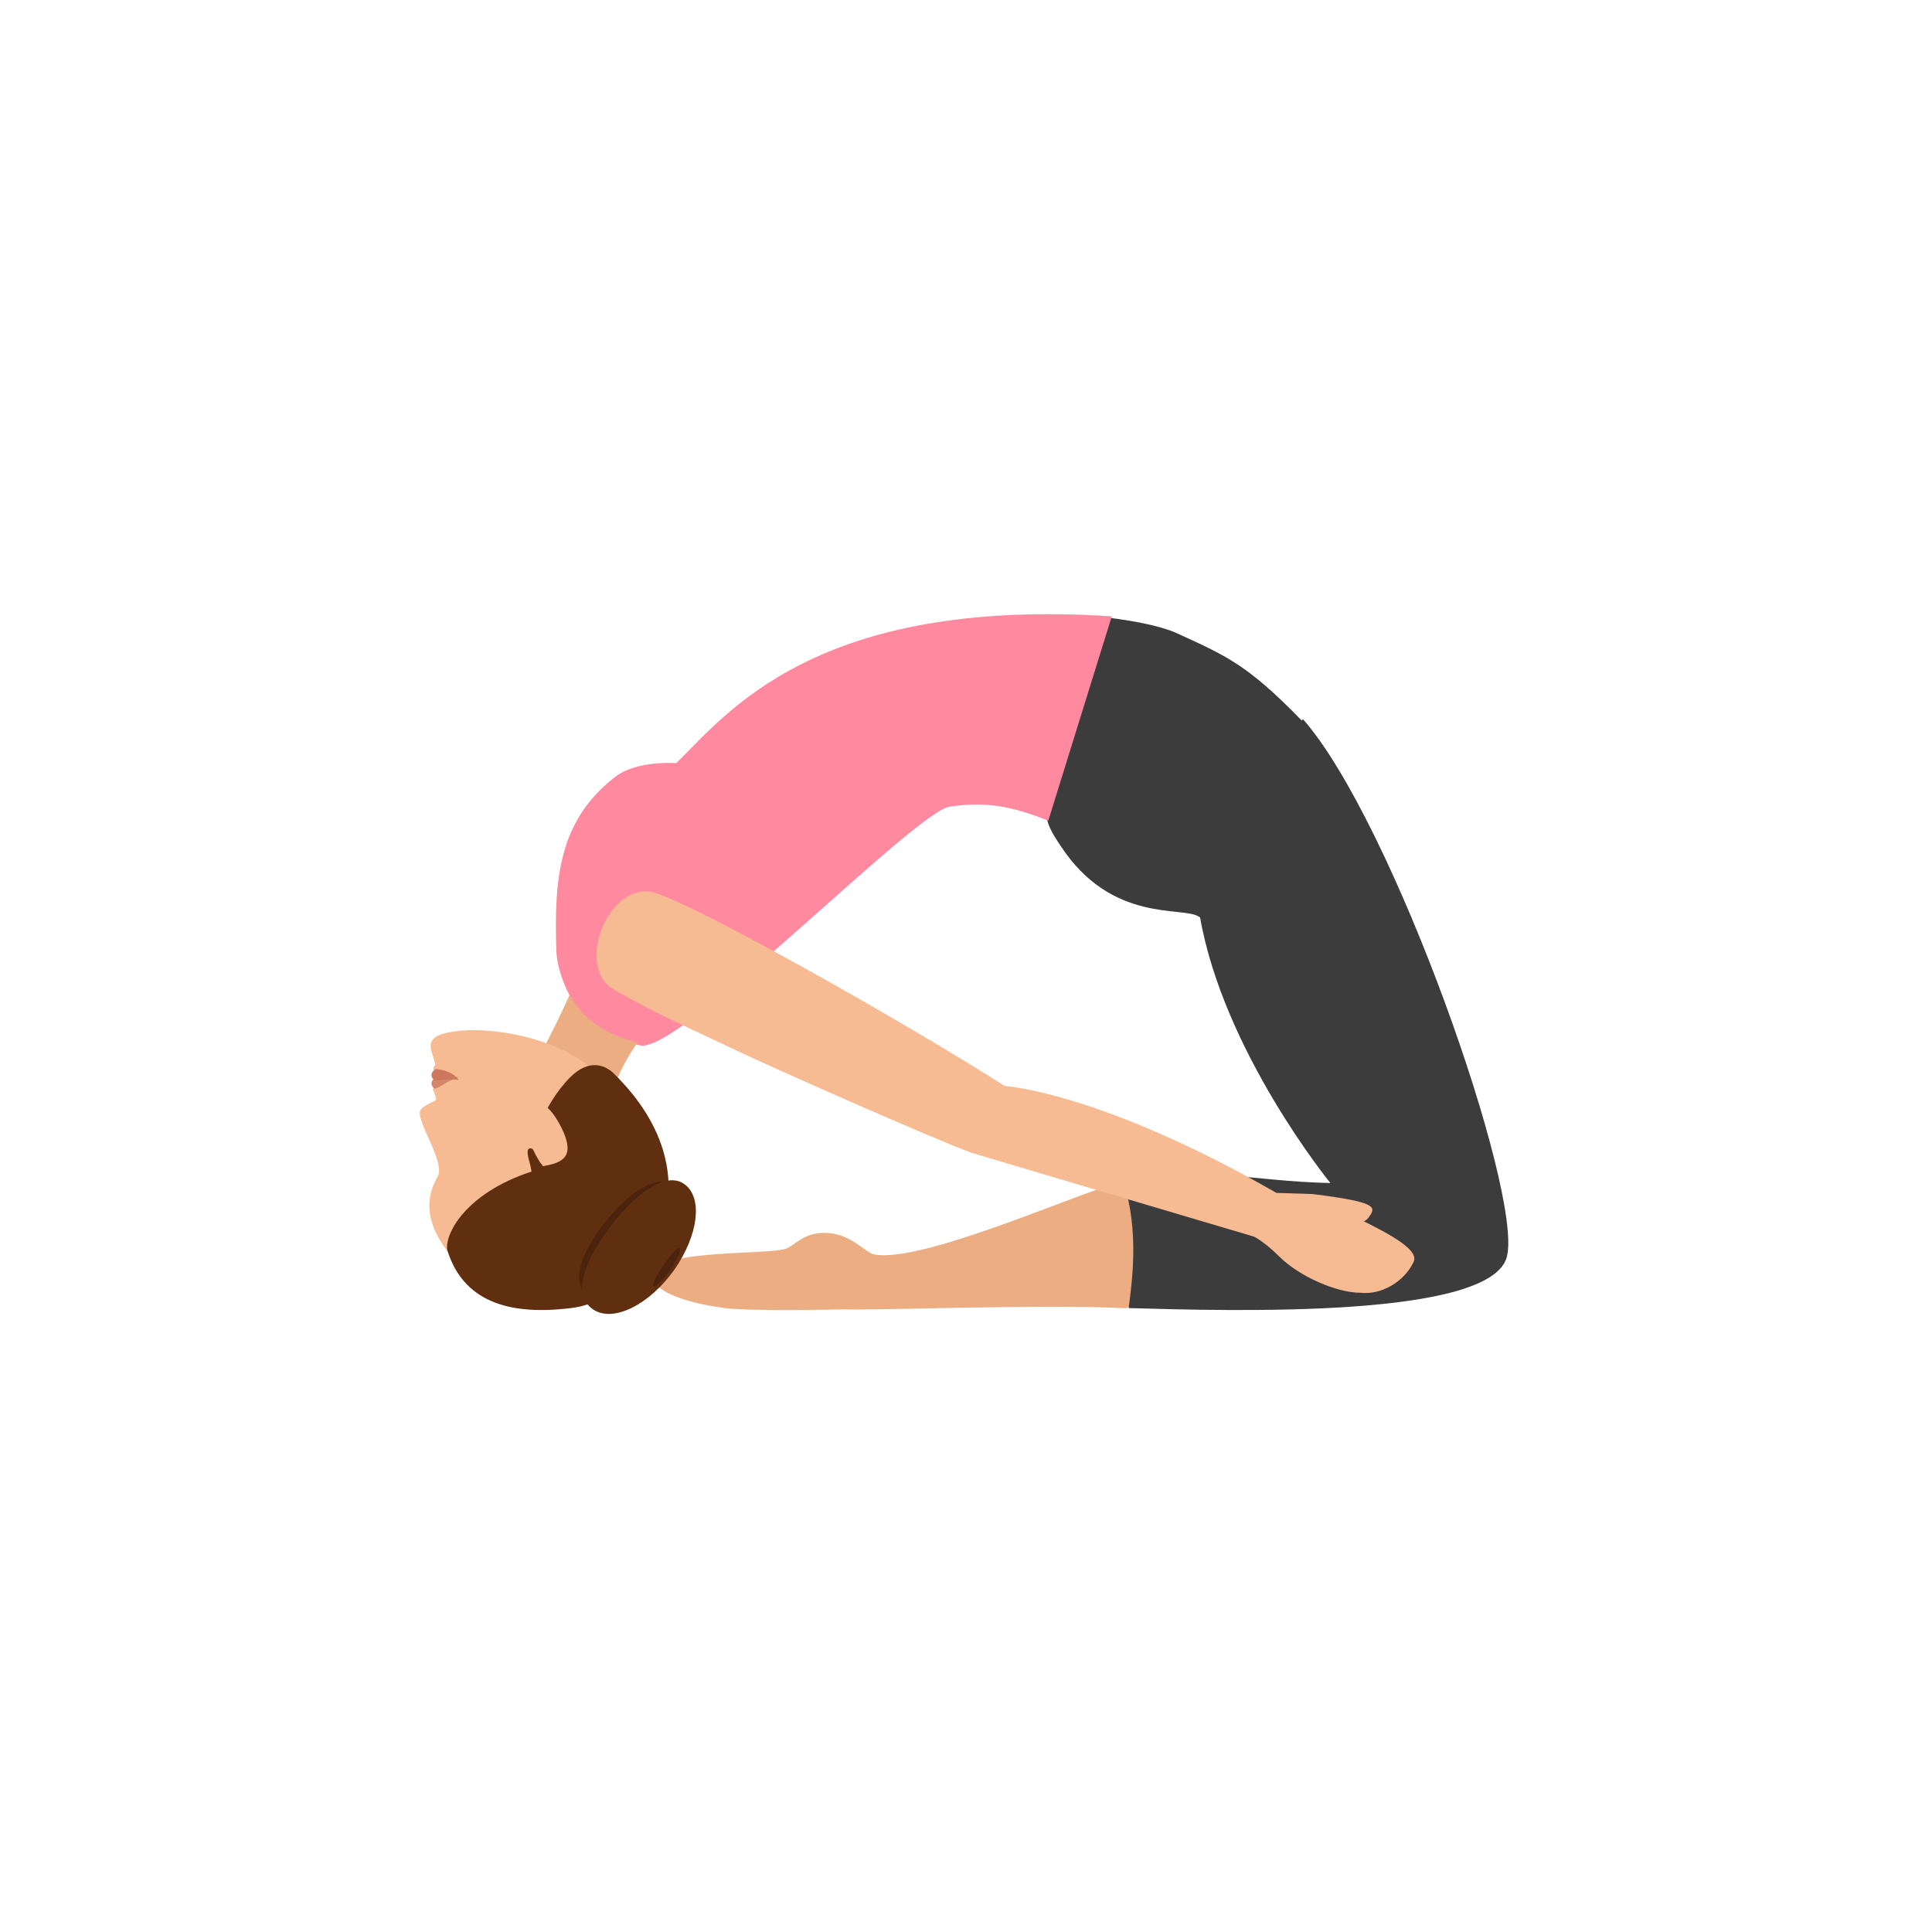
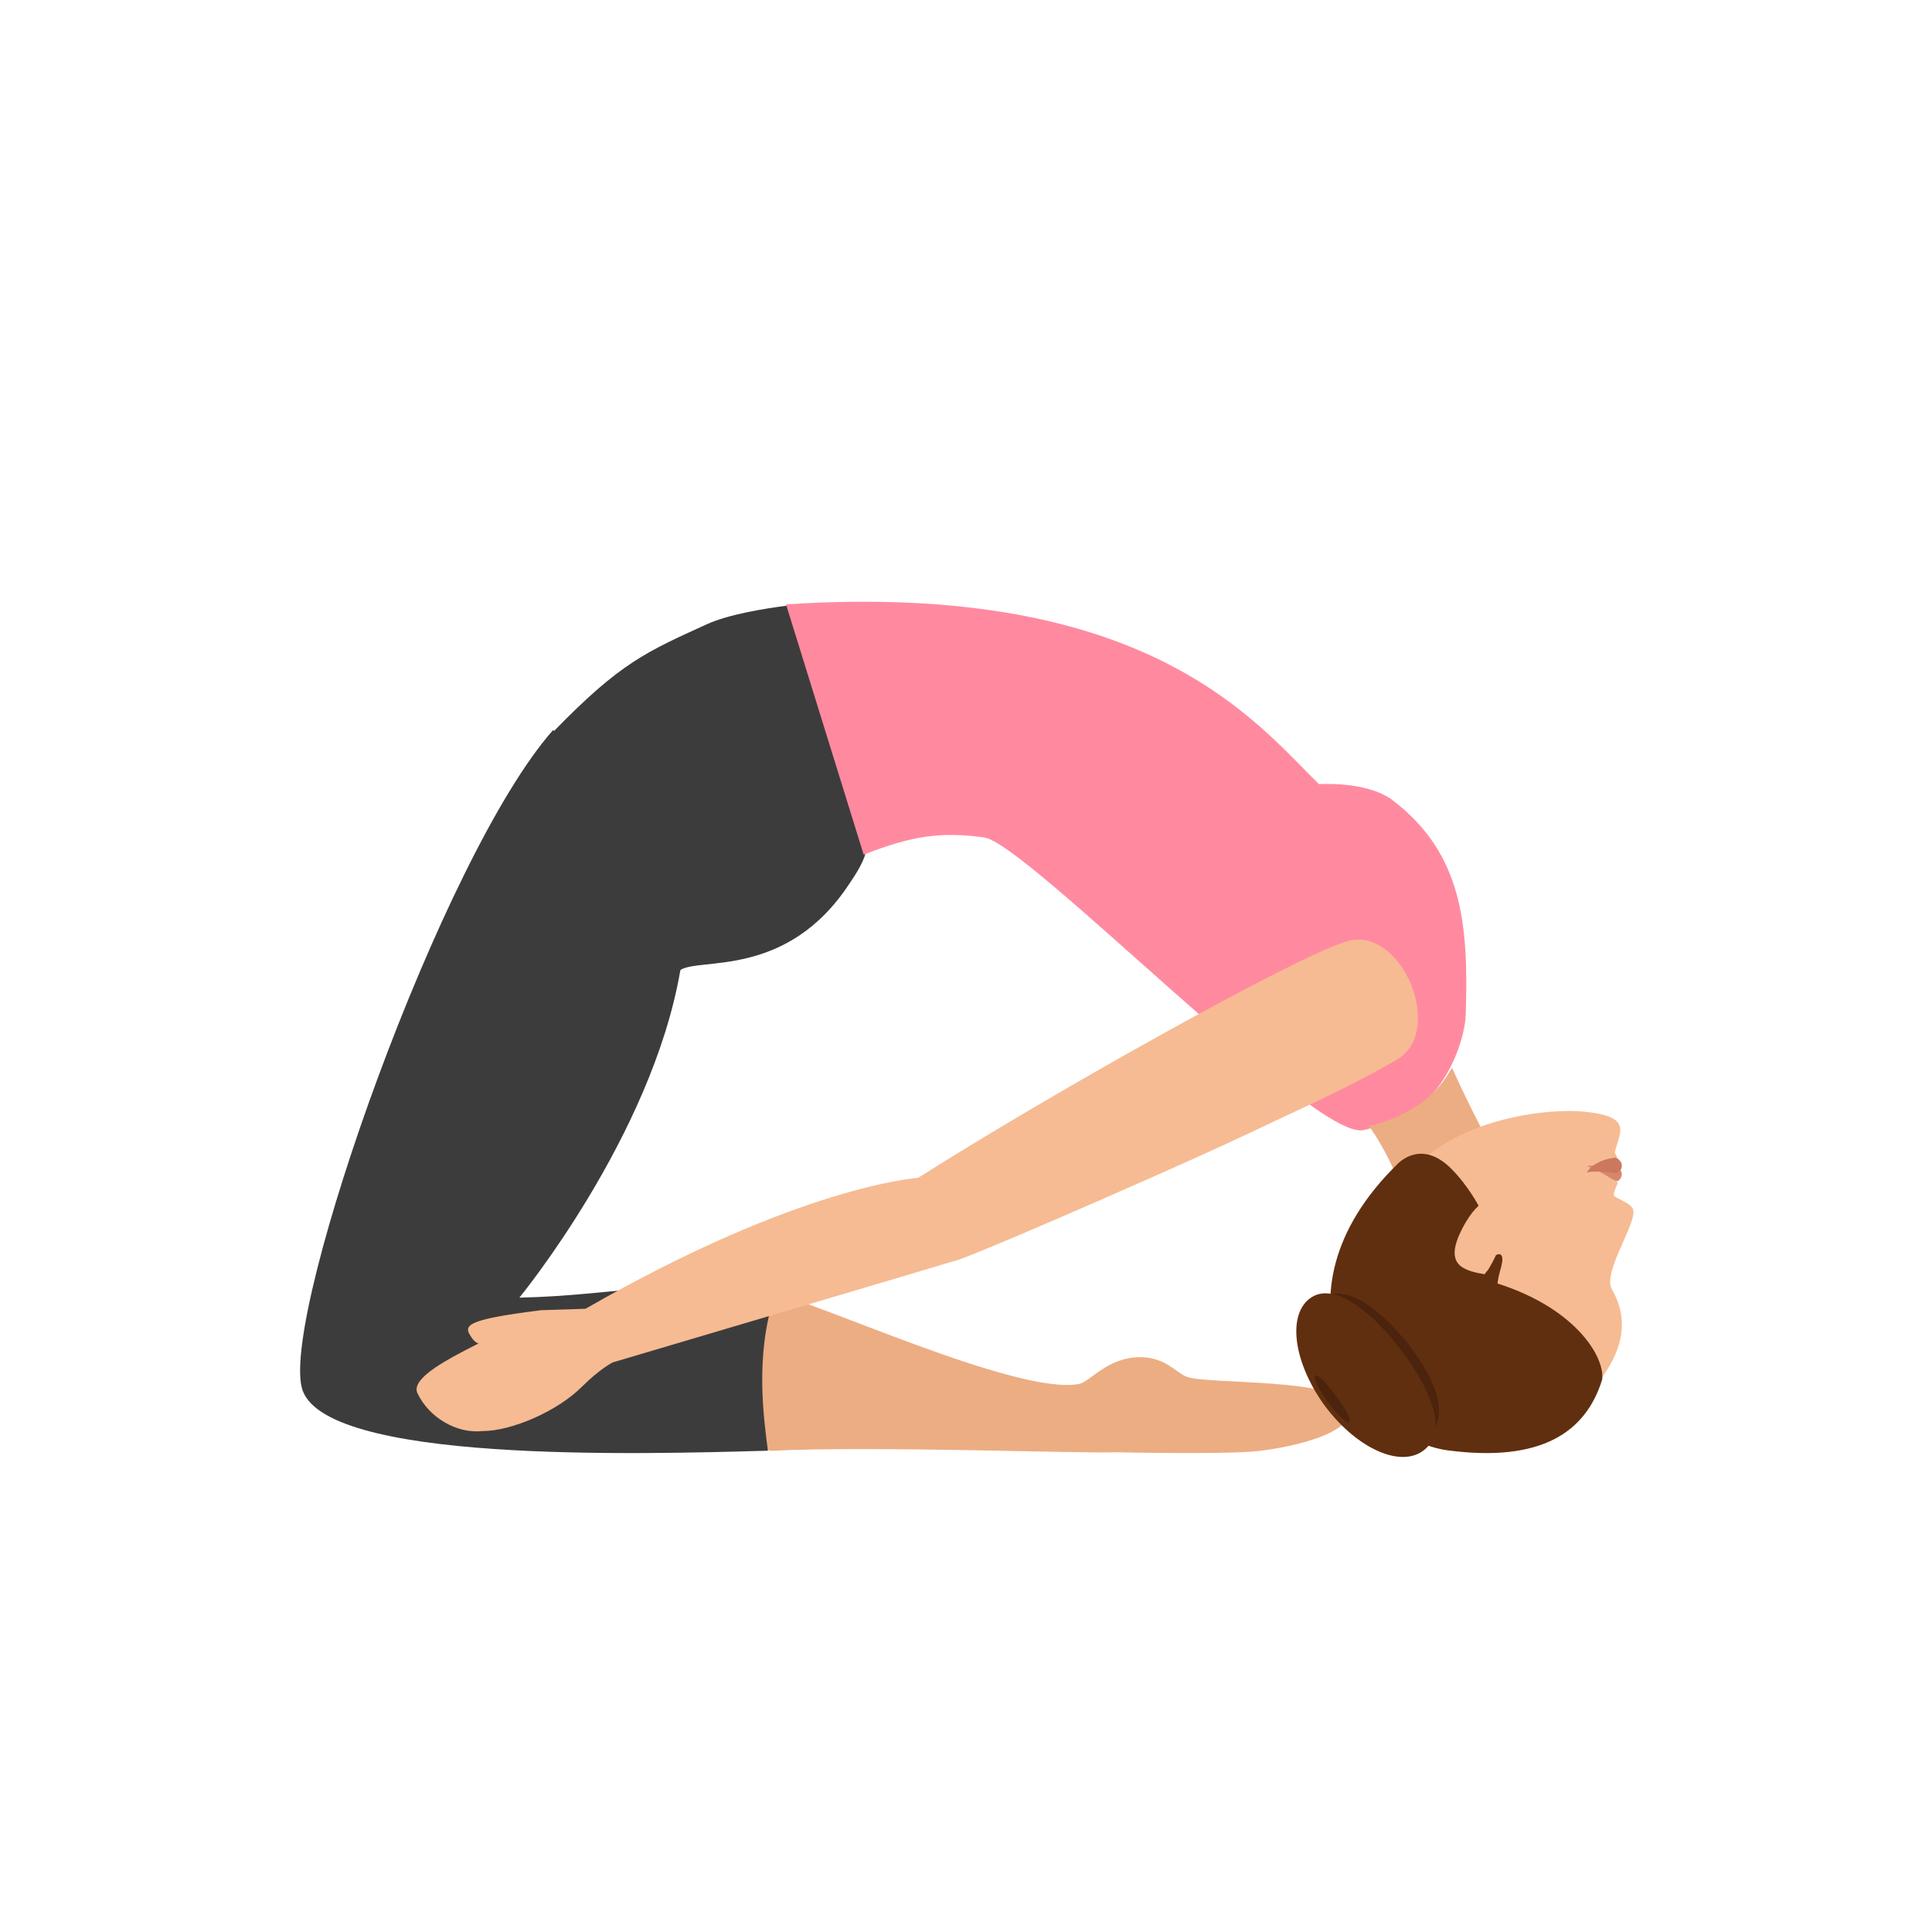
<svg xmlns="http://www.w3.org/2000/svg" width="497" height="497" viewBox="0 0 497 497" fill="none">
-   <path d="M269.428 211.131C270.028 213.528 272.13 216.524 272.73 217.423C285.939 237.794 304.552 233.001 308.455 235.847C312.508 238.993 342.079 192.707 334.874 185.367C320.914 170.987 315.51 168.74 302.751 162.898C298.098 160.801 290.593 159.603 285.939 159.004C282.937 158.554 266.125 198.699 269.428 211.131Z" fill="#3D3C3C" />
-   <path d="M168.121 327.362C169.768 321.35 197.923 322.853 202.266 321.2C204.513 320.298 206.759 317.143 212.001 317.143C218.89 317.143 222.484 322.252 224.88 322.703C237.909 325.107 281.49 304.97 288.828 304.068C303.655 302.265 294.819 336.679 289.427 336.528C268.311 335.477 224.581 337.13 217.092 336.829C217.092 336.829 191.184 337.43 185.643 336.378C182.198 335.927 166.473 333.373 168.121 327.362Z" fill="#ECAD83" />
-   <path d="M342.23 304.328C321.238 303.875 309.992 299.646 289 304.026C293.048 316.563 291.249 329.402 290.349 336.502C317.039 337.257 383.764 339.22 387.663 323.209C391.711 306.594 358.424 211.433 335.183 185C335.183 185 305.344 215.814 308.643 235.601C314.64 270.493 342.23 304.328 342.23 304.328Z" fill="#3D3C3C" />
-   <path d="M158.539 199.629C143.861 210.805 142.513 225.605 143.112 244.482C143.262 250.372 147.156 259.282 151.799 262.907C155.544 265.927 159.737 267.89 164.68 268.947C175.015 271.062 235.375 208.691 244.362 207.482C253.199 206.274 259.34 207.029 269.674 211.107L286 158.552C209.613 153.569 186.997 183.621 173.966 196.307C174.116 196.307 164.081 195.552 158.539 199.629Z" fill="#FF8AA0" />
-   <path d="M146.495 256C146.495 256 142.489 265.188 137 274.828L155.099 292C155.692 279.347 164 268.201 164 268.201C149.61 264.586 147.236 256.151 146.495 256Z" fill="#ECAD83" />
-   <path d="M112.553 302.746C107.771 310.924 112.254 318.211 115.393 322.226C125.256 334.569 134.223 334.866 145.582 333.379C160.676 331.446 161.274 291.295 159.032 284.752C153.353 267.948 128.544 264.23 118.681 265.123C107.771 266.164 111.059 269.584 111.955 273.748C111.955 273.896 111.507 274.64 111.507 274.64C111.656 276.127 112.105 278.06 111.358 280.291C111.358 280.291 111.955 281.629 112.105 282.224C112.254 282.67 112.254 282.968 111.656 283.265C110.162 284.008 108.667 284.752 108.219 285.496C106.575 287.875 114.795 299.028 112.553 302.746Z" fill="#F6BB92" />
-   <path d="M118 277.167C118 277.167 116.94 276.702 111.942 277.323C111.337 277.633 110.428 278.563 111.488 279.804C112.245 280.735 114.517 278.098 118 277.167Z" fill="#D6876B" />
-   <path d="M118 277.85C118 277.85 116.703 275.45 112.234 275C111.658 275.15 111.225 275.75 111.081 276.05C110.648 277.55 112.09 278 112.09 278C116.847 277.4 118 277.85 118 277.85Z" fill="#CC785E" />
-   <path d="M147.333 336.434C165.638 334.023 186.622 304.186 157.75 276.007C155.816 274.199 151.648 272.09 146.588 277.213C143.017 280.829 140.784 285.199 140.784 285.199C140.189 286.556 139.445 287.912 138.701 289.569C137.957 291.227 140.189 300.268 138.403 300.871C120.842 305.994 114.442 316.693 115.038 321.515C118.461 332.666 127.837 338.995 147.333 336.434Z" fill="#602F0F" />
-   <path d="M144.384 289.996C140.562 282.457 137.045 282.457 132 283.472L136.434 295.361L139.645 300C144.69 299.13 148.206 297.68 144.384 289.996Z" fill="#F6BB92" />
-   <path d="M172.915 304.764C177.707 307.876 176.809 316.918 170.969 324.922C165.129 332.926 156.594 337.076 151.803 333.963C147.012 330.851 148.659 323.884 154.498 315.88C160.488 307.876 168.274 301.799 172.915 304.764Z" fill="#4C230C" />
-   <path d="M136.158 298.75C136.609 300.253 136.76 301.605 136.91 302.657C137.06 304.16 136.91 305.211 136.91 305.211L142.019 302.657C141.868 301.906 141.868 301.004 141.718 300.253C141.718 300.253 141.117 300.553 140.216 301.004H140.366C139.464 299.952 138.262 298.149 137.06 295.594C137.06 295.594 134.806 294.242 136.158 298.75Z" fill="#602F0F" />
-   <path d="M175.828 304.46C180.937 307.766 179.735 317.683 173.424 326.699C166.963 335.715 157.796 340.223 152.687 336.917C147.578 333.612 149.532 325.948 155.993 316.932C162.304 308.067 170.719 301.154 175.828 304.46Z" fill="#602F0F" />
-   <path d="M174.853 321.026C175.422 321.327 174.283 323.888 172.432 326.6C170.581 329.312 168.587 331.271 168.16 330.969C167.59 330.668 168.587 328.559 170.438 325.847C172.289 323.135 174.283 320.724 174.853 321.026Z" fill="#4C230C" />
-   <path d="M363.659 324.596C366.063 319.487 343.523 311.674 337.663 307.166L328.347 306.865C283.117 280.869 258.474 279.367 258.474 279.367C232.027 262.537 179.735 233.085 168.315 229.629C156.895 226.323 147.578 248.562 157.947 254.573C168.315 260.584 178.082 264.791 188.751 269.9C199.42 275.009 239.991 292.89 249.758 296.497C251.111 296.948 322.637 318.135 322.637 318.135C322.637 318.135 325.341 319.487 329.098 323.244C334.207 328.353 343.824 332.56 349.985 332.56C355.394 333.161 361.255 329.705 363.659 324.596Z" fill="#F6BB92" />
-   <path d="M343.223 312.575C343.223 312.575 349.684 316.481 352.088 313.176C354.042 310.471 354.493 309.269 337.663 307.165C337.813 307.315 336.912 309.419 343.223 312.575Z" fill="#F6BB92" />
+   <path d="M222.677 219.438C221.942 222.363 219.37 226.021 218.636 227.118C202.469 251.987 179.689 246.136 174.912 249.61C169.952 253.45 133.761 196.946 142.579 187.985C159.664 170.43 166.278 167.687 181.893 160.556C187.588 157.996 196.774 156.533 202.469 155.801C206.143 155.253 226.719 204.26 222.677 219.438Z" fill="#3D3C3C" />
+   <path d="M347.053 361.822C345.035 354.353 310.551 356.221 305.231 354.167C302.48 353.046 299.728 349.126 293.308 349.126C284.871 349.126 280.468 355.474 277.534 356.034C261.575 359.021 208.198 334.002 199.21 332.882C181.05 330.641 191.872 373.398 198.476 373.211C224.339 371.904 277.9 373.958 287.072 373.584C287.072 373.584 318.805 374.331 325.592 373.024C329.811 372.464 349.071 369.29 347.053 361.822Z" fill="#ECAD83" />
+   <path d="M133.604 333.817C159.473 333.262 173.332 328.087 199.201 333.447C194.212 348.789 196.429 364.5 197.538 373.187C164.647 374.111 82.421 376.514 77.616 356.921C72.627 336.589 113.648 220.143 142.289 187.797C142.289 187.797 179.06 225.503 174.995 249.717C167.604 292.414 133.604 333.817 133.604 333.817Z" fill="#3D3C3C" />
+   <path d="M358.184 205.802C376.147 219.495 377.797 237.628 377.063 260.757C376.88 267.973 372.115 278.89 366.432 283.331C361.85 287.032 356.718 289.437 350.669 290.732C338.022 293.323 264.154 216.904 253.156 215.424C242.342 213.944 234.827 214.869 222.18 219.865L202.201 155.473C295.681 149.367 323.358 186.189 339.305 201.732C339.122 201.732 351.402 200.806 358.184 205.802Z" fill="#FF8AA0" />
+   <path d="M373.596 274.797C373.596 274.797 378.492 286.027 385.201 297.809L363.08 318.797C362.355 303.332 352.201 289.709 352.201 289.709C369.789 285.291 372.69 274.981 373.596 274.797Z" fill="#ECAD83" />
+   <path d="M414.684 331.748C420.478 341.705 415.047 350.576 411.244 355.464C399.294 370.489 388.43 370.852 374.669 369.041C356.382 366.688 355.657 317.808 358.373 309.843C365.254 289.386 395.31 284.86 407.261 285.946C420.478 287.214 416.495 291.377 415.409 296.446C415.409 296.627 415.952 297.532 415.952 297.532C415.771 299.343 415.228 301.696 416.133 304.412C416.133 304.412 415.409 306.041 415.228 306.765C415.047 307.308 415.047 307.67 415.771 308.032C417.581 308.938 419.392 309.843 419.935 310.748C421.927 313.645 411.968 327.222 414.684 331.748Z" fill="#F6BB92" />
+   <path d="M408.201 300.02C408.201 300.02 409.564 299.4 415.989 300.227C416.768 300.641 417.936 301.881 416.573 303.536C415.6 304.776 412.679 301.261 408.201 300.02Z" fill="#D6876B" />
+   <path d="M408.201 301.597C408.201 301.597 409.869 298.397 415.614 297.797C416.355 297.997 416.911 298.797 417.097 299.197C417.653 301.197 415.799 301.797 415.799 301.797C409.683 300.997 408.201 301.597 408.201 301.597Z" fill="#CC785E" />
+   <path d="M372.494 373.105C350.014 370.158 324.244 333.691 359.7 299.25C362.076 297.04 367.194 294.462 373.408 300.724C377.794 305.144 380.536 310.485 380.536 310.485C381.267 312.143 382.181 313.8 383.095 315.826C384.008 317.852 381.267 328.903 383.46 329.639C405.026 335.901 412.885 348.978 412.154 354.871C407.951 368.5 396.436 376.236 372.494 373.105Z" fill="#602F0F" />
+   <path d="M376.163 316.028C380.804 307.158 385.074 307.158 391.201 308.352L385.817 322.339L381.918 327.797C375.792 326.773 371.522 325.068 376.163 316.028Z" fill="#F6BB92" />
+   <path d="M340.971 333.733C335.114 337.549 336.212 348.632 343.35 358.443C350.487 368.254 360.919 373.341 366.775 369.526C372.631 365.71 370.618 357.171 363.481 347.36C356.16 337.549 346.644 330.099 340.971 333.733Z" fill="#4C230C" />
+   <path d="M385.943 326.739C385.391 328.579 385.207 330.235 385.023 331.523C384.839 333.363 385.023 334.651 385.023 334.651L378.767 331.523C378.951 330.603 378.951 329.499 379.135 328.579C379.135 328.579 379.871 328.947 380.975 329.499H380.791C381.895 328.211 383.367 326.003 384.839 322.875C384.839 322.875 387.599 321.22 385.943 326.739Z" fill="#602F0F" />
+   <path d="M337.37 333.731C331.114 337.779 332.586 349.922 340.314 360.962C348.225 372.001 359.449 377.521 365.704 373.473C371.96 369.425 369.568 360.042 361.657 349.002C353.929 338.147 343.626 329.683 337.37 333.731Z" fill="#602F0F" />
+   <path d="M338.39 353.828C337.658 354.189 339.123 357.263 341.503 360.517C343.883 363.771 346.446 366.122 346.995 365.76C347.727 365.399 346.446 362.867 344.066 359.613C341.686 356.359 339.123 353.466 338.39 353.828Z" fill="#4C230C" />
+   <path d="M107.383 358.387C104.439 352.131 132.037 342.564 139.213 337.044L150.62 336.676C206.001 304.846 236.176 303.006 236.176 303.006C268.558 282.399 332.586 246.337 346.569 242.105C360.553 238.057 371.96 265.288 359.265 272.648C346.569 280.007 334.61 285.159 321.547 291.414C308.483 297.67 258.806 319.565 246.847 323.981C245.191 324.533 157.612 350.475 157.612 350.475C157.612 350.475 154.3 352.131 149.7 356.731C143.445 362.986 131.669 368.138 124.126 368.138C117.502 368.874 110.327 364.642 107.383 358.387Z" fill="#F6BB92" />
+   <path d="M132.407 343.667C132.407 343.667 124.495 348.45 121.551 344.403C119.16 341.091 118.608 339.619 139.214 337.043C139.03 337.227 140.134 339.803 132.407 343.667Z" fill="#F6BB92" />
</svg>
